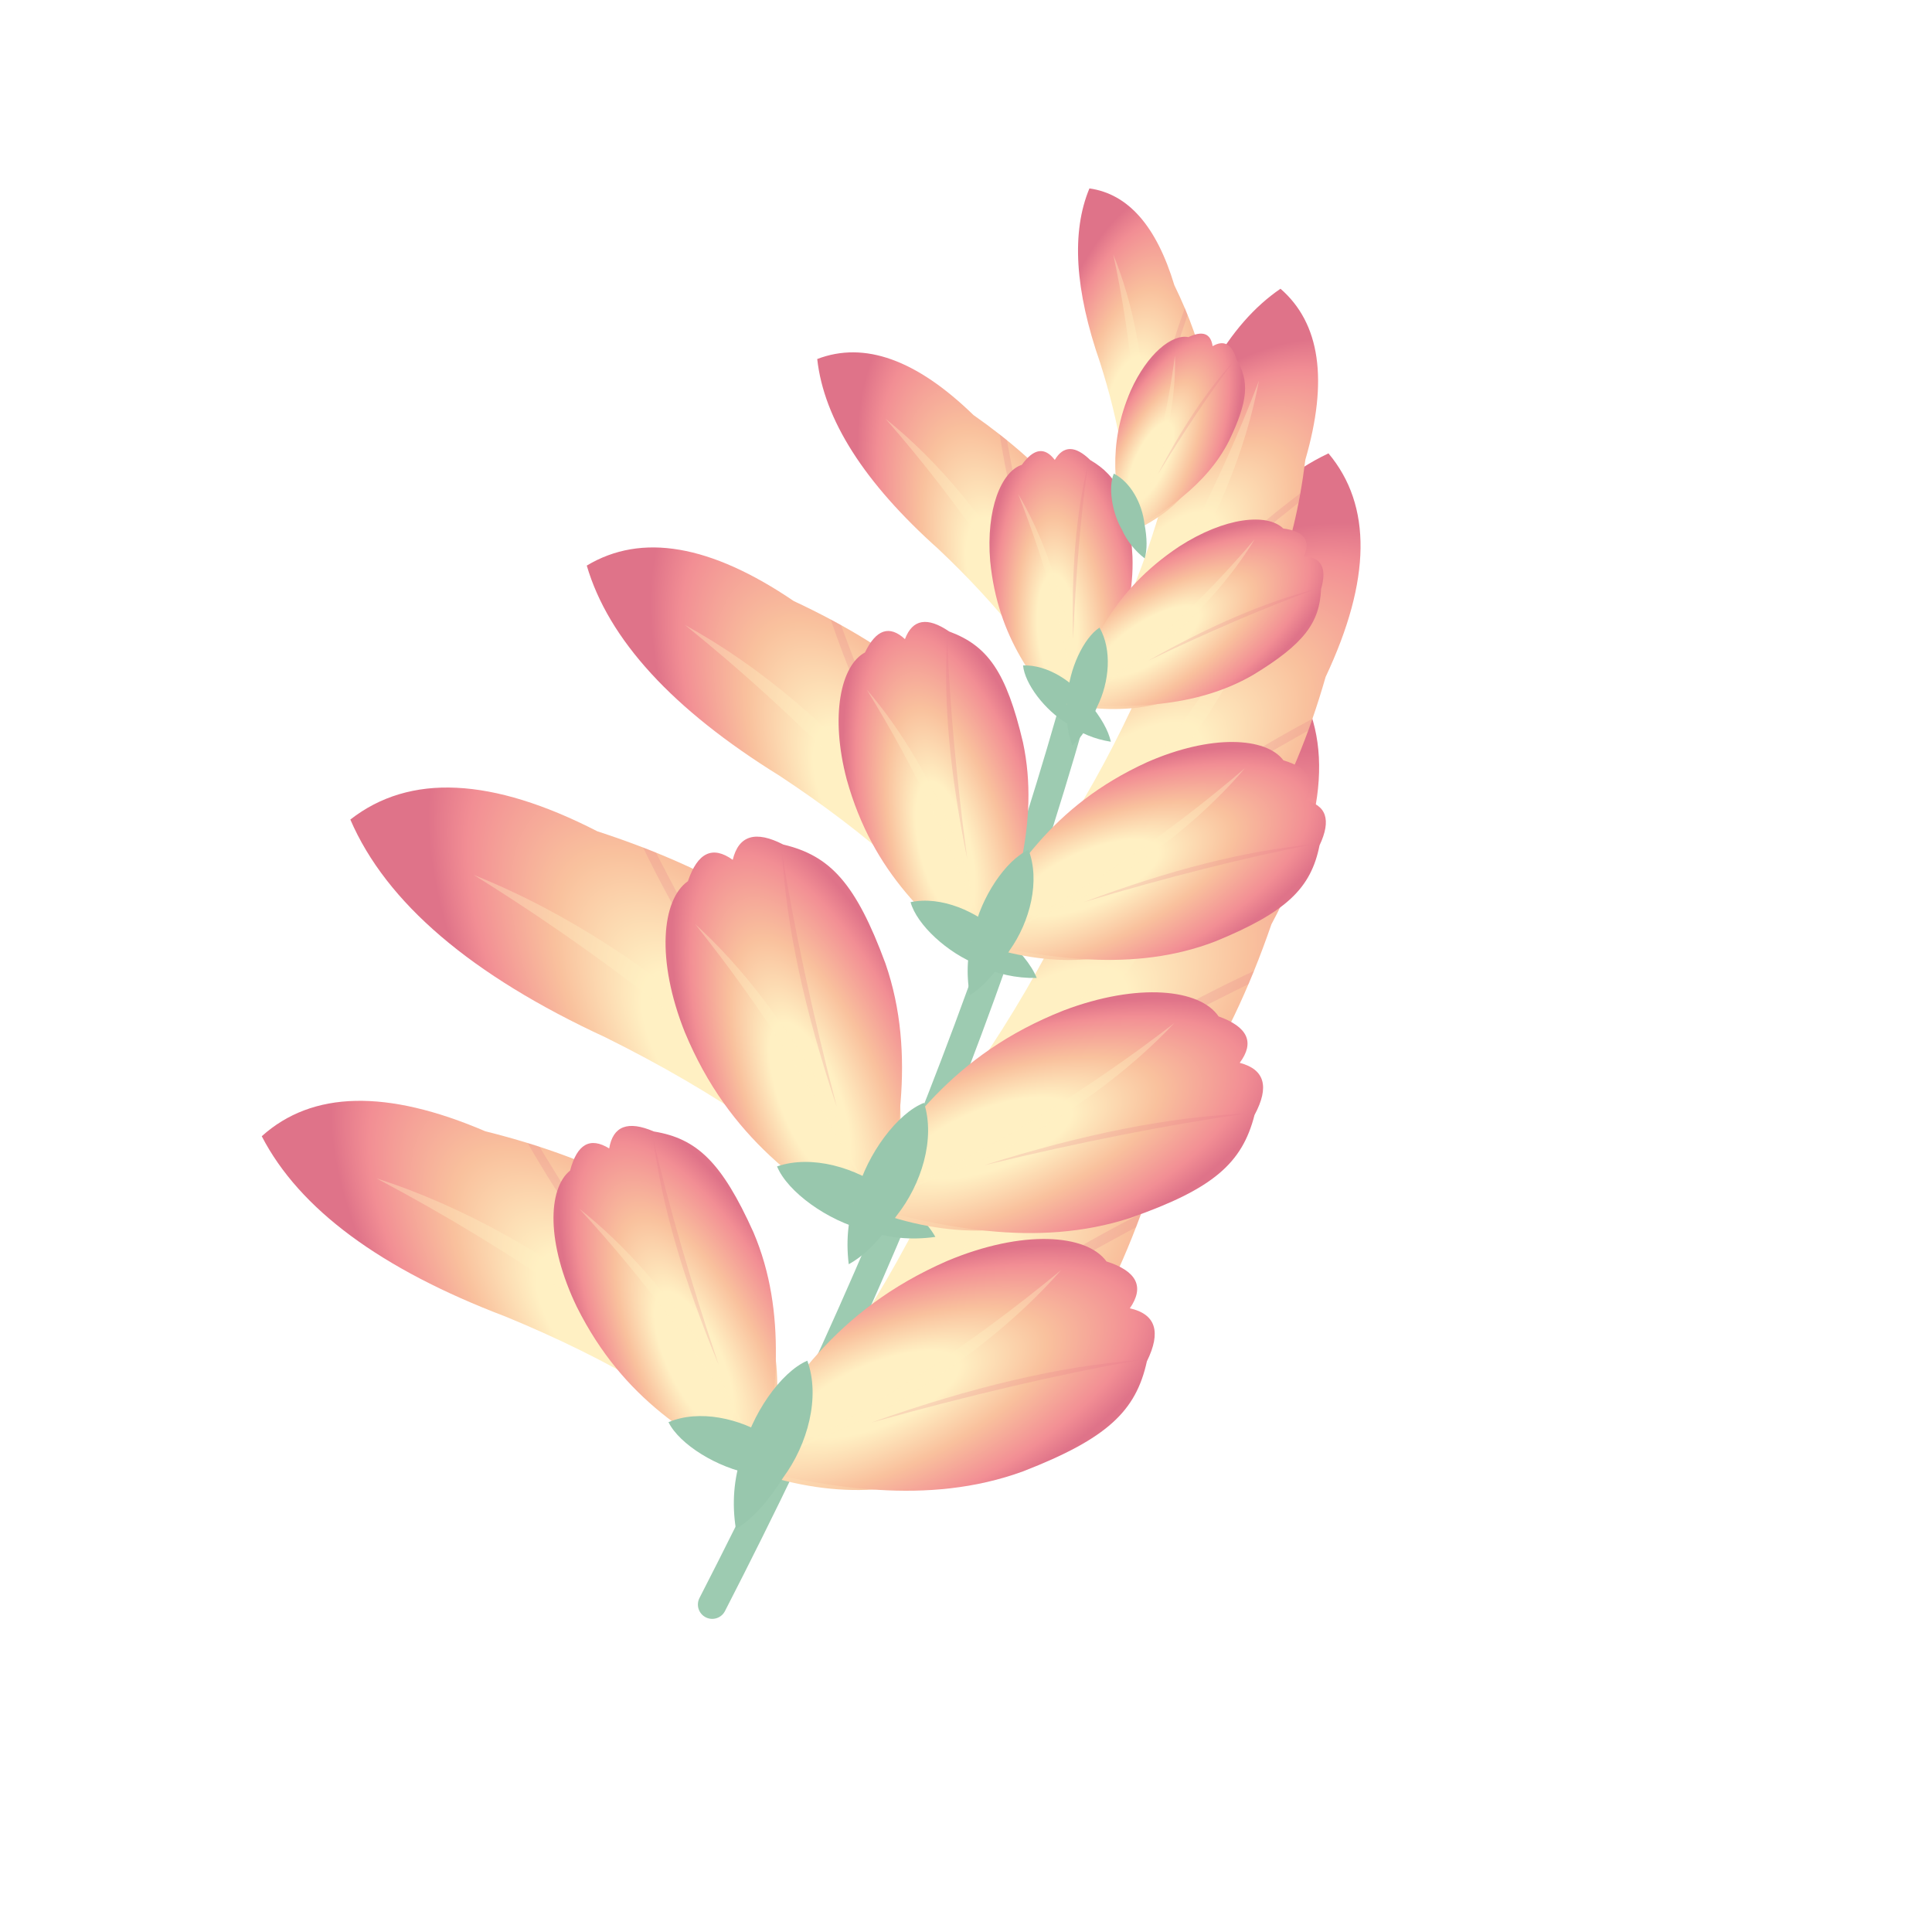
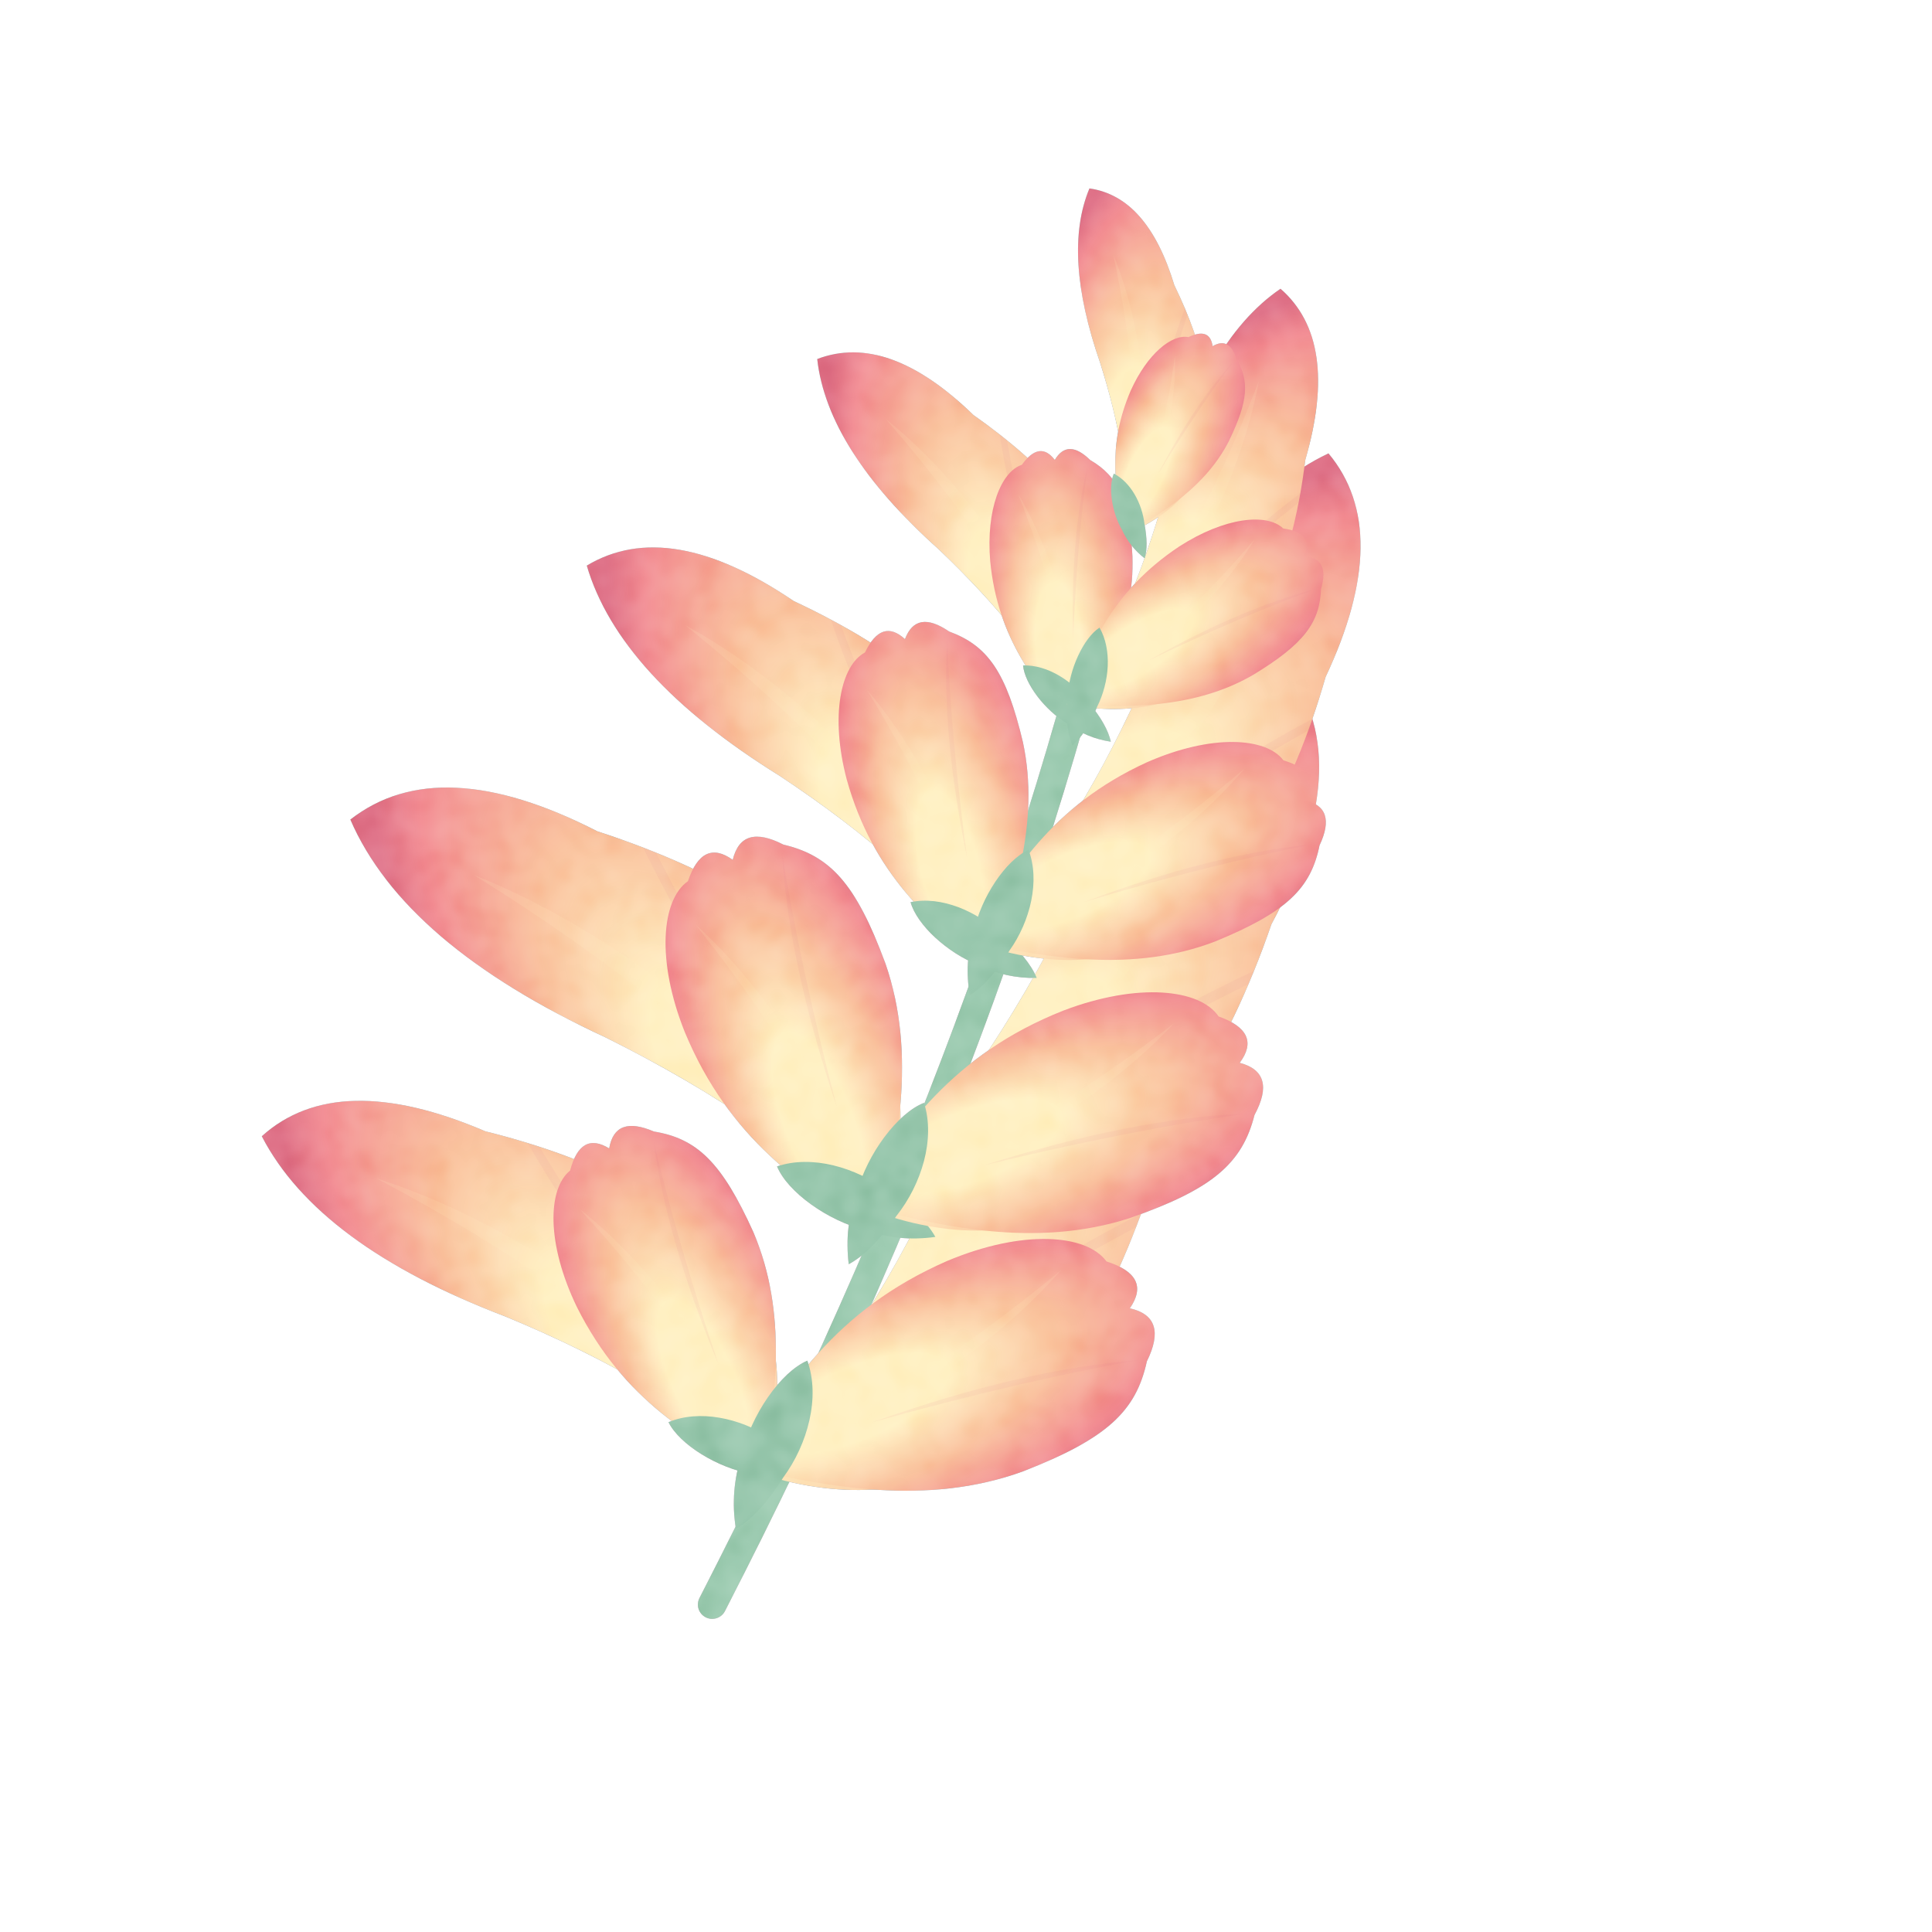
<svg xmlns="http://www.w3.org/2000/svg" viewBox="-1.18 -1.18 2.36 2.36" width="512" height="512" role="img">
  <defs>
-     <radialGradient id="ink0" gradientUnits="userSpaceOnUse" cx=".20" cy="0" r=".88" fx=".36" fy="-.13" gradientTransform="scale(1 1.30)">
+     <filter id="paper" x="-2%" y="-2%" width="104%" height="104%" color-interpolation-filters="sRGB">
+       <feTurbulence type="fractalNoise" baseFrequency="27" numOctaves="2" seed="19" />
+       <feColorMatrix values=".23 .17 .10 0 .25  .23 .17 .10 0 .25  .23 .17 .10 0 .25  0 0 0 0 1" />
+       <feBlend in2="SourceGraphic" mode="soft-light" />
+       <feComposite in2="SourceGraphic" operator="in" />
+     </filter>
+     <radialGradient id="ink0" gradientUnits="userSpaceOnUse" cx=".20" cy="0" r="1.02" fx=".28" fy="-.13" gradientTransform="scale(1 1.30)">
      <stop offset="0" stop-color="#fff0c3" />
      <stop offset=".24" stop-color="#fff0c3" />
      <stop offset=".55" stop-color="#f9c19d" />
      <stop offset=".86" stop-color="#f28e94" />
      <stop offset="1" stop-color="#df7389" />
    </radialGradient>
    <path id="outline0" d="M-.03 0Q.22 -.10 .50 -.52Q.83 -1.05 1.05 -.87Q1.05 -.28 .78 .11Q.50 .70 .26 .68Q.08 .57 -.03 0Z" />
    <clipPath id="cut0">
      <use href="#outline0" />
    </clipPath>
    <g id="petal0">
      <use href="#outline0" fill="url(#ink0)" />
      <g clip-path="url(#cut0)">
-         <path d="M.02 .06Q.44 -.07 .85 -.54Q.63 -.14 .32 .022Z" fill="#fff0c3" opacity=".35" />
-         <path d="M.28 .08Q.67 .14 .94 .45Q.65 .23 .28 .08Z" fill="#df7389" opacity=".20" />
+         <path d="M.02 .06Q.44 -.07 .85 -.54Q.63 -.14 .32 .022Z" fill="#fff0c3" opacity=".13" />
+         <path d="M.28 .08Q.67 .14 .94 .45Q.65 .23 .28 .08Z" fill="#df7389" opacity=".08" />
      </g>
    </g>
-     <radialGradient id="ink1" gradientUnits="userSpaceOnUse" cx=".20" cy="0" r=".88" fx=".36" fy="-.13" gradientTransform="scale(1 1.30)">
+     <radialGradient id="ink1" gradientUnits="userSpaceOnUse" cx=".20" cy="0" r="1.02" fx=".28" fy="-.13" gradientTransform="scale(1 1.30)">
      <stop offset="0" stop-color="#fff0c3" />
      <stop offset=".24" stop-color="#fff0c3" />
      <stop offset=".55" stop-color="#f9c19d" />
      <stop offset=".86" stop-color="#f28e94" />
      <stop offset="1" stop-color="#df7389" />
    </radialGradient>
    <path id="outline1" d="M-.06 0C.12 -.48 .30 -.96 .60 -.99C.80 -1 .94 -.75 .96 -.46Q1.05 -.19 .97 0Q1.05 .20 .96 .49C.89 .86 .80 .99 .58 .98C.33 .95 .12 .46 -.06 0Z" />
    <clipPath id="cut1">
      <use href="#outline1" />
    </clipPath>
    <g id="petal1">
      <use href="#outline1" fill="url(#ink1)" />
      <g clip-path="url(#cut1)">
-         <path d="M.02 .06Q.44 -.07 .85 -.54Q.63 -.14 .32 .022Z" fill="#fff0c3" opacity=".35" />
-         <path d="M.28 .08Q.67 .14 .94 .45Q.65 .23 .28 .08Z" fill="#df7389" opacity=".20" />
+         <path d="M.02 .06Q.44 -.07 .85 -.54Q.63 -.14 .32 .022Z" fill="#fff0c3" opacity=".13" />
+         <path d="M.28 .08Q.67 .14 .94 .45Q.65 .23 .28 .08Z" fill="#df7389" opacity=".08" />
      </g>
    </g>
    <g id="blossom">
      <g>
        <use href="#petal0" transform="rotate(0) scale(1 0.32)" />
      </g>
      <g>
        <use href="#petal1" transform="rotate(17) scale(0.65 0.18)" />
      </g>
      <path d="M0 -1C.55 -.69 .69 -.16 .49 .28Q.34 .76 0 1Q-.43 .64 -.49 .23C-.64 -.21 -.42 -.77 0 -1Z" fill="#98c7ad" transform="translate(0.025 -0.005) rotate(62) scale(0.076 0.145)" />
    </g>
  </defs>
-   <path d="M-.31 .78Q.06 .06 .20 -.59" fill="none" stroke="#9dcbb1" stroke-width=".035" stroke-linecap="round" />
-   <use href="#blossom" transform="translate(-0.26 0.6) rotate(-132) scale(0.66 0.66)" />
-   <use href="#blossom" transform="translate(-0.25 0.6) rotate(-39) scale(0.77 0.77)" />
-   <use href="#blossom" transform="translate(-0.12 0.3) rotate(-128) scale(0.73 0.73)" />
-   <use href="#blossom" transform="translate(-0.11 0.28) rotate(-37) scale(0.75 0.75)" />
-   <use href="#blossom" transform="translate(0.02 -0.02) rotate(-121) scale(0.62 0.62)" />
-   <use href="#blossom" transform="translate(0.03 -0.04) rotate(-40) scale(0.66 0.66)" />
-   <use href="#blossom" transform="translate(0.13 -0.31) rotate(-111) scale(0.49 0.49)" />
-   <use href="#blossom" transform="translate(0.14 -0.33) rotate(-49) scale(0.51 0.51)" />
-   <use href="#blossom" transform="translate(0.2 -0.54) rotate(-82) scale(0.38 0.38)" />
+   <g filter="url(#paper)">
+     <path d="M-.31 .78Q.06 .06 .20 -.59" fill="none" stroke="#9dcbb1" stroke-width=".035" stroke-linecap="round" />
+     <use href="#blossom" transform="translate(-0.26 0.6) rotate(-132) scale(0.66 0.66)" />
+     <use href="#blossom" transform="translate(-0.25 0.6) rotate(-39) scale(0.77 0.77)" />
+     <use href="#blossom" transform="translate(-0.12 0.3) rotate(-128) scale(0.73 0.73)" />
+     <use href="#blossom" transform="translate(-0.11 0.28) rotate(-37) scale(0.75 0.75)" />
+     <use href="#blossom" transform="translate(0.02 -0.02) rotate(-121) scale(0.62 0.62)" />
+     <use href="#blossom" transform="translate(0.03 -0.04) rotate(-40) scale(0.66 0.66)" />
+     <use href="#blossom" transform="translate(0.13 -0.31) rotate(-111) scale(0.49 0.49)" />
+     <use href="#blossom" transform="translate(0.14 -0.33) rotate(-49) scale(0.51 0.51)" />
+     <use href="#blossom" transform="translate(0.2 -0.54) rotate(-82) scale(0.38 0.38)" />
+   </g>
</svg>
